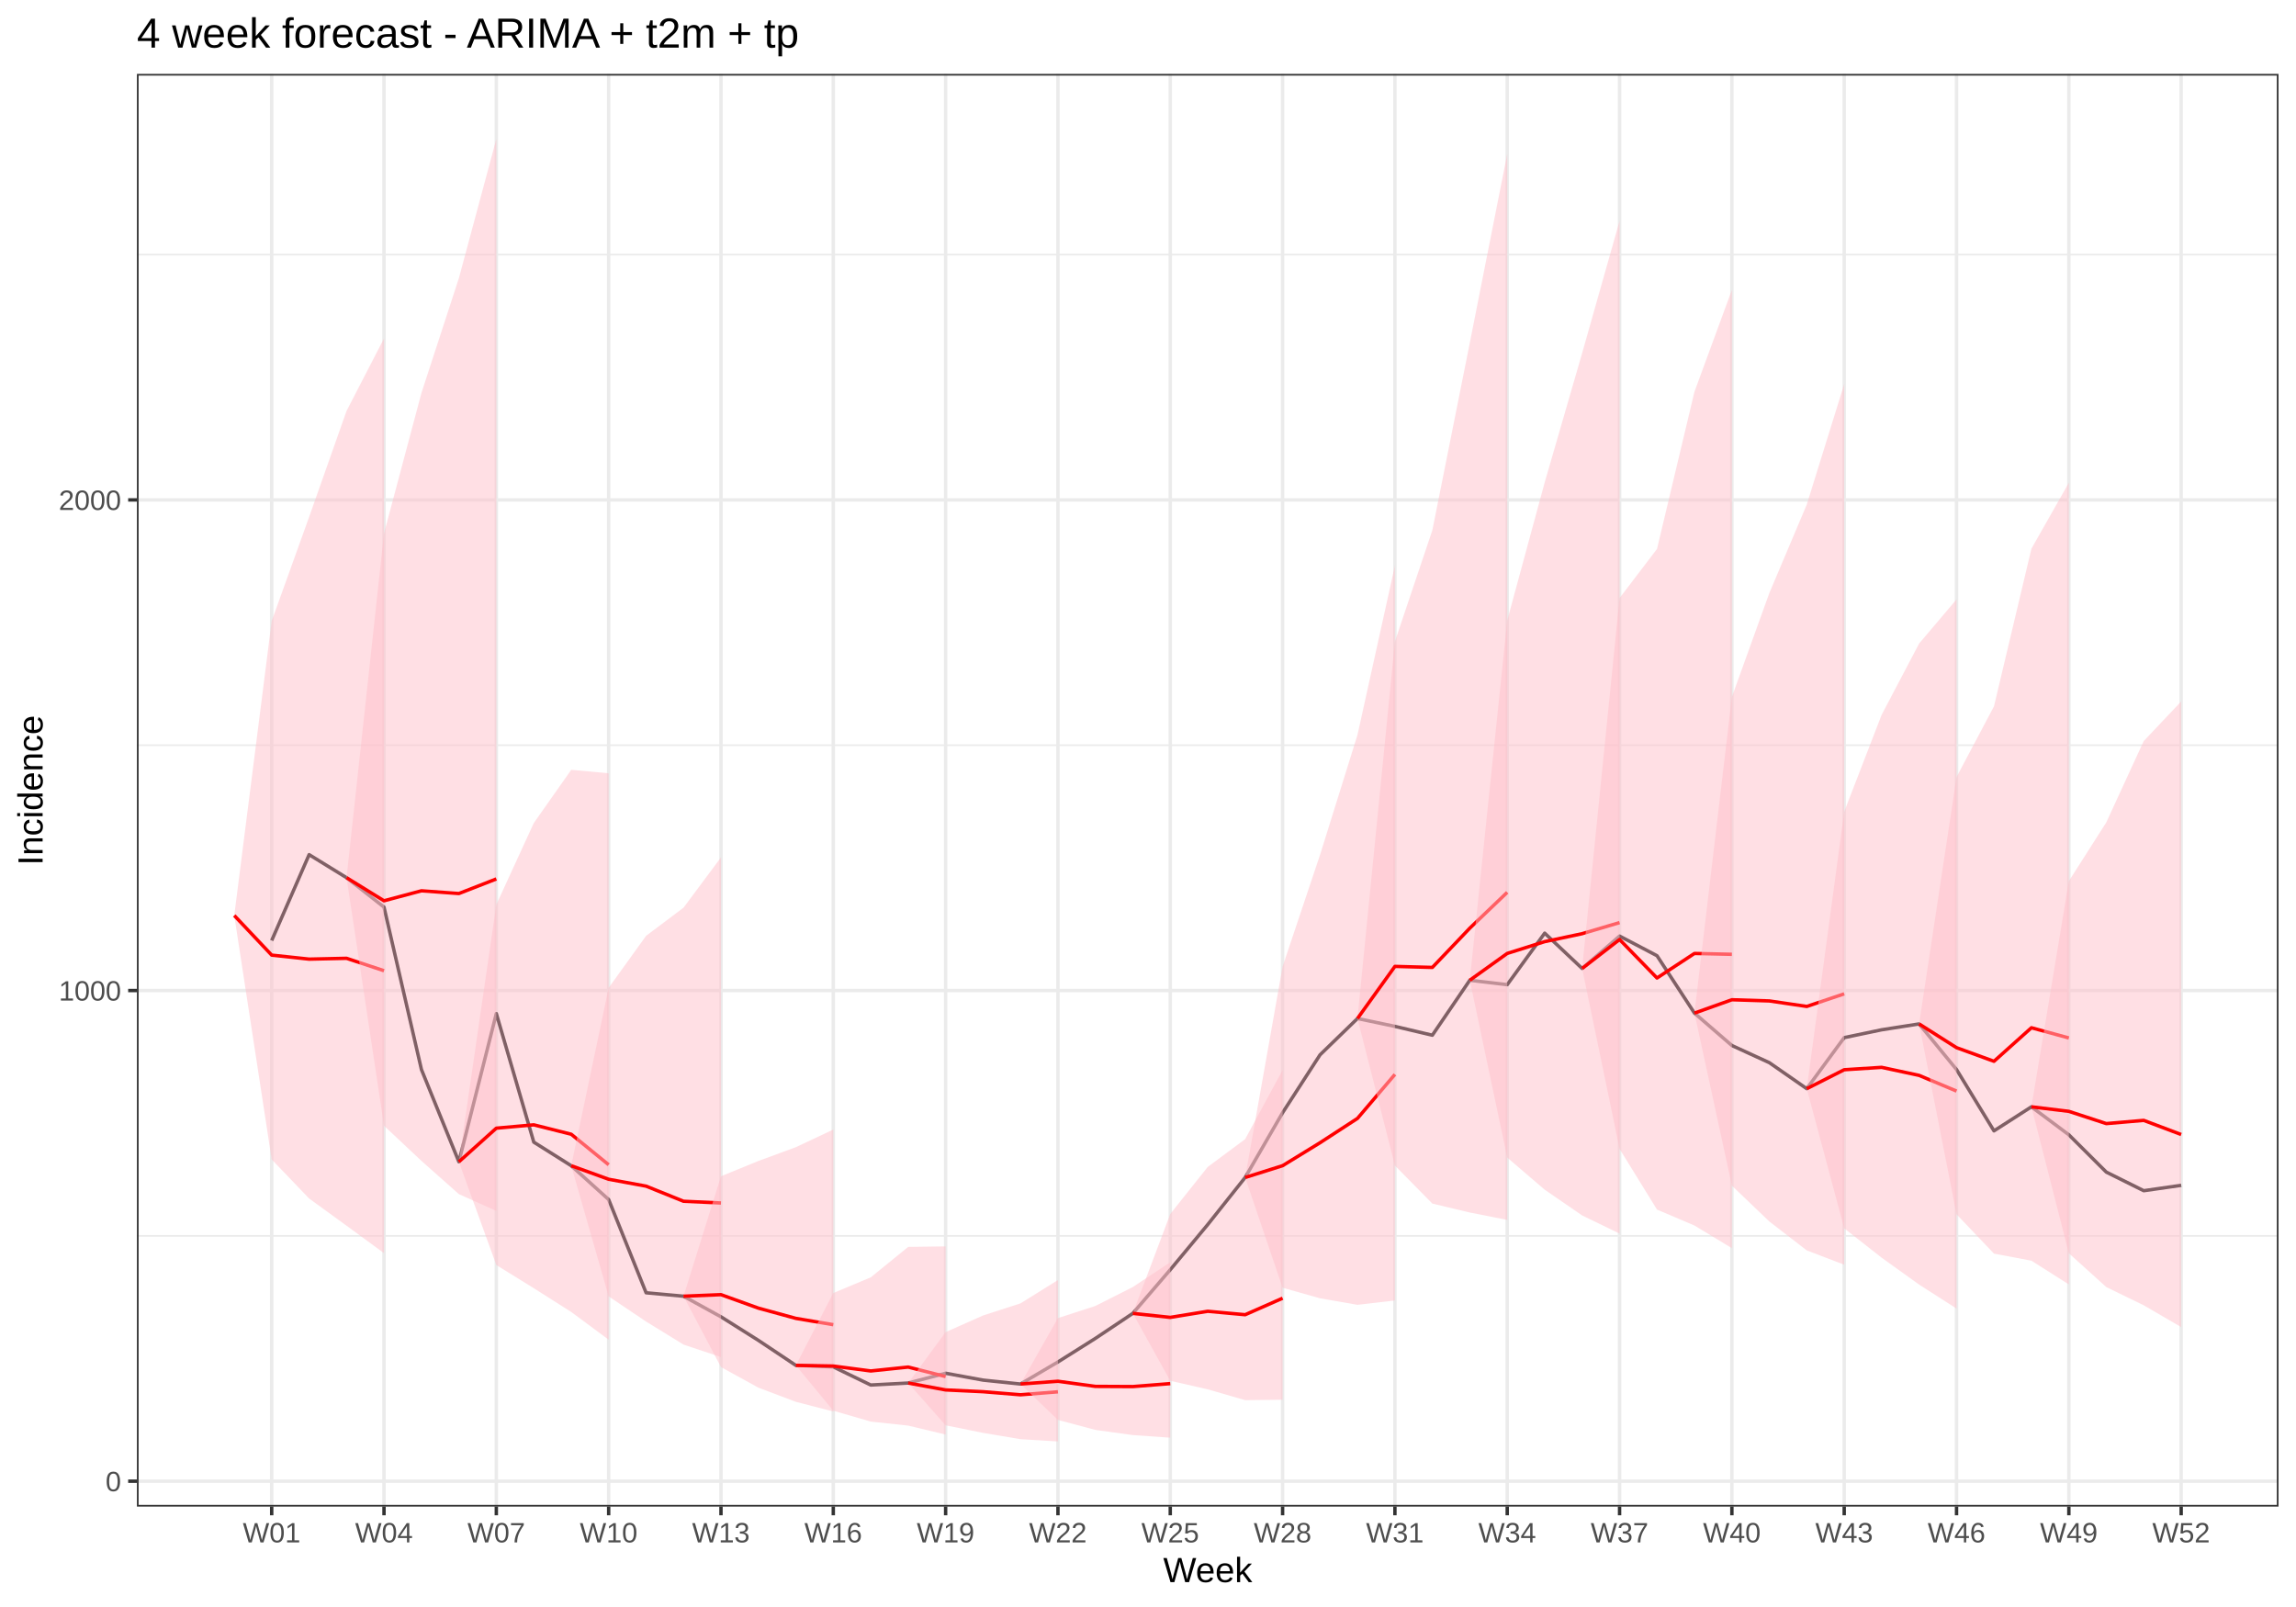
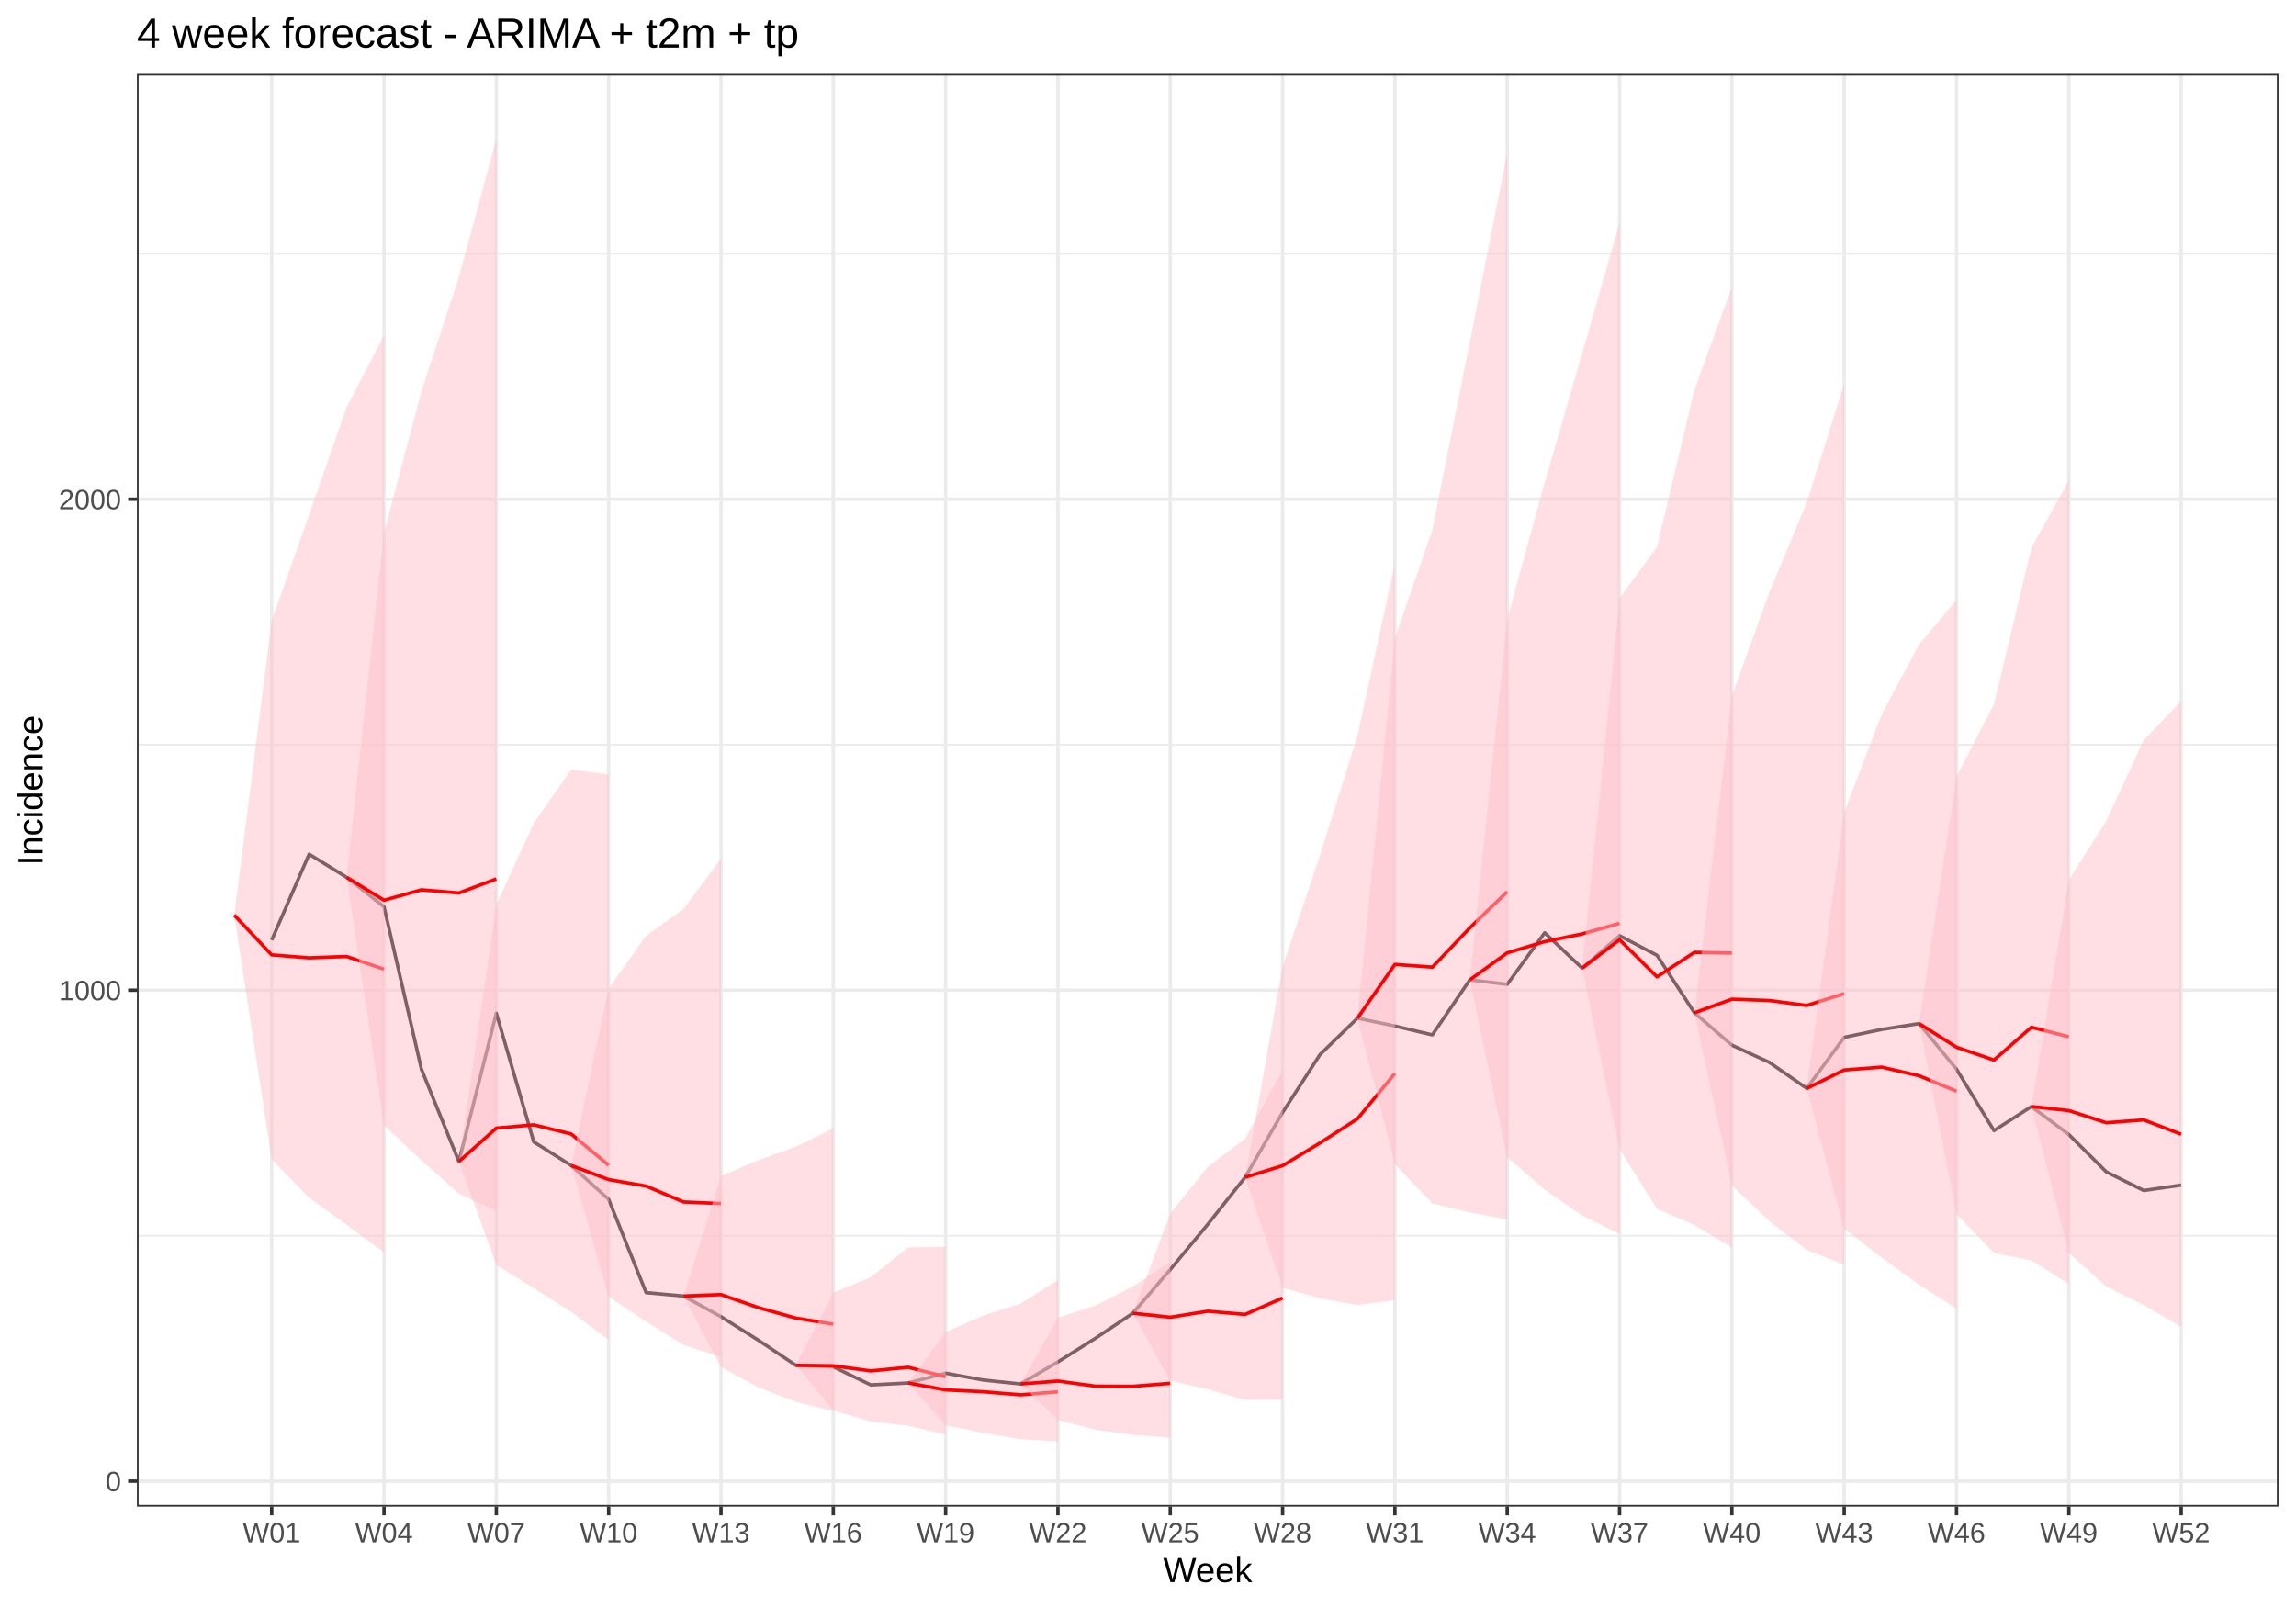
<svg xmlns="http://www.w3.org/2000/svg" class="svglite" width="720.00pt" height="504.00pt" viewBox="0 0 720.00 504.00">
  <defs>
    <style type="text/css">
    .svglite line, .svglite polyline, .svglite polygon, .svglite path, .svglite rect, .svglite circle {
      fill: none;
      stroke: #000000;
      stroke-linecap: round;
      stroke-linejoin: round;
      stroke-miterlimit: 10.00;
    }
    .svglite text {
      white-space: pre;
    }
  </style>
  </defs>
  <rect width="100%" height="100%" style="stroke: none; fill: #FFFFFF;" />
  <defs>
    <clipPath id="cpMC4wMHw3MjAuMDB8MC4wMHw1MDQuMDA=">
      <rect x="0.00" y="0.00" width="720.00" height="504.00" />
    </clipPath>
  </defs>
  <g clip-path="url(#cpMC4wMHw3MjAuMDB8MC4wMHw1MDQuMDA=)">
    <rect x="0.00" y="-0" width="720.00" height="504.00" style="stroke-width: 1.07; stroke: #FFFFFF; fill: #FFFFFF;" />
  </g>
  <defs>
    <clipPath id="cpNDIuOTN8NzE0LjUyfDIzLjE4fDQ3Mi41MA==">
      <rect x="42.93" y="23.18" width="671.59" height="449.33" />
    </clipPath>
  </defs>
  <g clip-path="url(#cpNDIuOTN8NzE0LjUyfDIzLjE4fDQ3Mi41MA==)">
    <rect x="42.93" y="23.18" width="671.59" height="449.33" style="stroke-width: 1.07; stroke: none; fill: #FFFFFF;" />
-     <polyline points="42.93,387.60 714.52,387.60 " style="stroke-width: 0.53; stroke: #EBEBEB; stroke-linecap: butt;" />
-     <polyline points="42.93,233.72 714.52,233.72 " style="stroke-width: 0.53; stroke: #EBEBEB; stroke-linecap: butt;" />
-     <polyline points="42.93,79.85 714.52,79.85 " style="stroke-width: 0.53; stroke: #EBEBEB; stroke-linecap: butt;" />
-     <polyline points="42.93,464.54 714.52,464.54 " style="stroke-width: 1.07; stroke: #EBEBEB; stroke-linecap: butt;" />
-     <polyline points="42.93,310.66 714.52,310.66 " style="stroke-width: 1.07; stroke: #EBEBEB; stroke-linecap: butt;" />
-     <polyline points="42.93,156.79 714.52,156.79 " style="stroke-width: 1.07; stroke: #EBEBEB; stroke-linecap: butt;" />
+     <polyline points="42.93,387.55 714.52,387.55 " style="stroke-width: 0.53; stroke: #EBEBEB; stroke-linecap: butt;" />
+     <polyline points="42.93,233.57 714.52,233.57 " style="stroke-width: 0.53; stroke: #EBEBEB; stroke-linecap: butt;" />
+     <polyline points="42.93,79.59 714.52,79.59 " style="stroke-width: 0.53; stroke: #EBEBEB; stroke-linecap: butt;" />
+     <polyline points="42.93,464.53 714.52,464.53 " style="stroke-width: 1.07; stroke: #EBEBEB; stroke-linecap: butt;" />
+     <polyline points="42.93,310.56 714.52,310.56 " style="stroke-width: 1.07; stroke: #EBEBEB; stroke-linecap: butt;" />
+     <polyline points="42.93,156.58 714.52,156.58 " style="stroke-width: 1.07; stroke: #EBEBEB; stroke-linecap: butt;" />
    <polyline points="85.20,472.50 85.20,23.18 " style="stroke-width: 1.07; stroke: #EBEBEB; stroke-linecap: butt;" />
    <polyline points="120.42,472.50 120.42,23.18 " style="stroke-width: 1.07; stroke: #EBEBEB; stroke-linecap: butt;" />
    <polyline points="155.64,472.50 155.64,23.18 " style="stroke-width: 1.07; stroke: #EBEBEB; stroke-linecap: butt;" />
    <polyline points="190.87,472.50 190.87,23.18 " style="stroke-width: 1.07; stroke: #EBEBEB; stroke-linecap: butt;" />
    <polyline points="226.09,472.50 226.09,23.18 " style="stroke-width: 1.07; stroke: #EBEBEB; stroke-linecap: butt;" />
    <polyline points="261.31,472.50 261.31,23.18 " style="stroke-width: 1.07; stroke: #EBEBEB; stroke-linecap: butt;" />
    <polyline points="296.54,472.50 296.54,23.18 " style="stroke-width: 1.07; stroke: #EBEBEB; stroke-linecap: butt;" />
    <polyline points="331.76,472.50 331.76,23.18 " style="stroke-width: 1.07; stroke: #EBEBEB; stroke-linecap: butt;" />
    <polyline points="366.98,472.50 366.98,23.18 " style="stroke-width: 1.07; stroke: #EBEBEB; stroke-linecap: butt;" />
    <polyline points="402.21,472.50 402.21,23.18 " style="stroke-width: 1.07; stroke: #EBEBEB; stroke-linecap: butt;" />
    <polyline points="437.43,472.50 437.43,23.18 " style="stroke-width: 1.07; stroke: #EBEBEB; stroke-linecap: butt;" />
    <polyline points="472.65,472.50 472.65,23.18 " style="stroke-width: 1.07; stroke: #EBEBEB; stroke-linecap: butt;" />
    <polyline points="507.88,472.50 507.88,23.18 " style="stroke-width: 1.07; stroke: #EBEBEB; stroke-linecap: butt;" />
    <polyline points="543.10,472.50 543.10,23.18 " style="stroke-width: 1.07; stroke: #EBEBEB; stroke-linecap: butt;" />
    <polyline points="578.32,472.50 578.32,23.18 " style="stroke-width: 1.07; stroke: #EBEBEB; stroke-linecap: butt;" />
    <polyline points="613.55,472.50 613.55,23.18 " style="stroke-width: 1.07; stroke: #EBEBEB; stroke-linecap: butt;" />
    <polyline points="648.77,472.50 648.77,23.18 " style="stroke-width: 1.07; stroke: #EBEBEB; stroke-linecap: butt;" />
    <polyline points="683.99,472.50 683.99,23.18 " style="stroke-width: 1.07; stroke: #EBEBEB; stroke-linecap: butt;" />
-     <polyline points="85.20,294.97 96.94,268.04 108.68,275.27 120.42,284.50 132.16,335.44 143.90,364.37 155.64,317.89 167.39,358.21 179.13,365.60 190.87,376.21 202.61,405.45 214.35,406.53 226.09,412.99 237.83,420.38 249.57,428.22 261.31,428.69 273.06,434.38 284.80,433.76 296.54,430.69 308.28,432.84 320.02,434.07 331.76,427.15 343.50,419.76 355.24,411.91 366.98,398.22 378.73,384.06 390.47,369.29 402.21,348.98 413.95,330.82 425.69,319.43 437.43,321.90 449.17,324.67 460.91,307.43 472.65,308.82 484.40,292.66 496.14,303.74 507.88,293.58 519.62,299.74 531.36,317.74 543.10,327.90 554.84,333.28 566.58,341.44 578.32,325.43 590.06,322.97 601.81,321.13 613.55,335.44 625.29,354.67 637.03,347.13 648.77,355.90 660.51,367.60 672.25,373.44 683.99,371.75 " style="stroke-width: 1.07; stroke-linecap: butt;" />
-     <polygon points="73.46,287.12 85.20,194.78 96.94,162.13 108.68,128.87 120.42,106.13 120.42,393.03 108.68,384.42 96.94,375.89 85.20,363.63 73.46,287.12 " style="stroke-width: 0.00; stroke: none; stroke-linecap: butt; fill: #FFC0CB; fill-opacity: 0.50;" />
-     <polyline points="73.46,287.12 85.20,194.78 96.94,162.13 108.68,128.87 120.42,106.13 " style="stroke-width: 1.07; stroke: none; stroke-linecap: butt;" />
-     <polyline points="120.42,393.03 108.68,384.42 96.94,375.89 85.20,363.63 73.46,287.12 " style="stroke-width: 1.07; stroke: none; stroke-linecap: butt;" />
-     <polyline points="73.46,287.12 85.20,299.55 96.94,300.81 108.68,300.55 120.42,304.45 " style="stroke-width: 1.07; stroke: #FF0000; stroke-linecap: butt;" />
-     <polygon points="108.68,275.27 120.42,167.29 132.16,123.24 143.90,87.24 155.64,43.60 155.64,379.79 143.90,374.51 132.16,364.09 120.42,353.06 108.68,275.27 " style="stroke-width: 0.00; stroke: none; stroke-linecap: butt; fill: #FFC0CB; fill-opacity: 0.50;" />
-     <polyline points="108.68,275.27 120.42,167.29 132.16,123.24 143.90,87.24 155.64,43.60 " style="stroke-width: 1.07; stroke: none; stroke-linecap: butt;" />
-     <polyline points="155.64,379.79 143.90,374.51 132.16,364.09 120.42,353.06 108.68,275.27 " style="stroke-width: 1.07; stroke: none; stroke-linecap: butt;" />
-     <polyline points="108.68,275.27 120.42,282.51 132.16,279.38 143.90,280.24 155.64,275.66 " style="stroke-width: 1.07; stroke: #FF0000; stroke-linecap: butt;" />
-     <polygon points="143.90,364.37 155.64,283.72 167.39,258.13 179.13,241.44 190.87,242.52 190.87,420.18 179.13,411.47 167.39,404.02 155.64,396.75 143.90,364.37 " style="stroke-width: 0.00; stroke: none; stroke-linecap: butt; fill: #FFC0CB; fill-opacity: 0.50;" />
-     <polyline points="143.90,364.37 155.64,283.72 167.39,258.13 179.13,241.44 190.87,242.52 " style="stroke-width: 1.07; stroke: none; stroke-linecap: butt;" />
-     <polyline points="190.87,420.18 179.13,411.47 167.39,404.02 155.64,396.75 143.90,364.37 " style="stroke-width: 1.07; stroke: none; stroke-linecap: butt;" />
-     <polyline points="143.90,364.37 155.64,353.83 167.39,352.78 179.13,355.73 190.87,365.30 " style="stroke-width: 1.07; stroke: #FF0000; stroke-linecap: butt;" />
-     <polygon points="179.13,365.60 190.87,309.80 202.61,293.50 214.35,284.67 226.09,268.90 226.09,425.63 214.35,421.70 202.61,414.48 190.87,406.59 179.13,365.60 " style="stroke-width: 0.00; stroke: none; stroke-linecap: butt; fill: #FFC0CB; fill-opacity: 0.50;" />
-     <polyline points="179.13,365.60 190.87,309.80 202.61,293.50 214.35,284.67 226.09,268.90 " style="stroke-width: 1.07; stroke: none; stroke-linecap: butt;" />
-     <polyline points="226.09,425.63 214.35,421.70 202.61,414.48 190.87,406.59 179.13,365.60 " style="stroke-width: 1.07; stroke: none; stroke-linecap: butt;" />
-     <polyline points="179.13,365.60 190.87,369.85 202.61,372.01 214.35,376.75 226.09,377.29 " style="stroke-width: 1.07; stroke: #FF0000; stroke-linecap: butt;" />
-     <polygon points="214.35,406.53 226.09,368.91 237.83,364.11 249.57,359.79 261.31,354.26 261.31,442.69 249.57,439.65 237.83,435.21 226.09,428.76 214.35,406.53 " style="stroke-width: 0.00; stroke: none; stroke-linecap: butt; fill: #FFC0CB; fill-opacity: 0.50;" />
-     <polyline points="214.35,406.53 226.09,368.91 237.83,364.11 249.57,359.79 261.31,354.26 " style="stroke-width: 1.07; stroke: none; stroke-linecap: butt;" />
-     <polyline points="261.31,442.69 249.57,439.65 237.83,435.21 226.09,428.76 214.35,406.53 " style="stroke-width: 1.07; stroke: none; stroke-linecap: butt;" />
-     <polyline points="214.35,406.53 226.09,406.04 237.83,410.27 249.57,413.48 261.31,415.46 " style="stroke-width: 1.07; stroke: #FF0000; stroke-linecap: butt;" />
-     <polygon points="249.57,428.22 261.31,405.53 273.06,400.61 284.80,391.06 296.54,390.90 296.54,449.92 284.80,447.11 273.06,445.85 261.31,442.44 249.57,428.22 " style="stroke-width: 0.00; stroke: none; stroke-linecap: butt; fill: #FFC0CB; fill-opacity: 0.50;" />
-     <polyline points="249.57,428.22 261.31,405.53 273.06,400.61 284.80,391.06 296.54,390.90 " style="stroke-width: 1.07; stroke: none; stroke-linecap: butt;" />
-     <polyline points="296.54,449.92 284.80,447.11 273.06,445.85 261.31,442.44 249.57,428.22 " style="stroke-width: 1.07; stroke: none; stroke-linecap: butt;" />
-     <polyline points="249.57,428.22 261.31,428.43 273.06,429.97 284.80,428.75 296.54,431.73 " style="stroke-width: 1.07; stroke: #FF0000; stroke-linecap: butt;" />
-     <polygon points="284.80,433.76 296.54,417.79 308.28,412.57 320.02,408.77 331.76,401.46 331.76,452.08 320.02,451.37 308.28,449.39 296.54,447.02 284.80,433.76 " style="stroke-width: 0.00; stroke: none; stroke-linecap: butt; fill: #FFC0CB; fill-opacity: 0.50;" />
-     <polyline points="284.80,433.76 296.54,417.79 308.28,412.57 320.02,408.77 331.76,401.46 " style="stroke-width: 1.07; stroke: none; stroke-linecap: butt;" />
-     <polyline points="331.76,452.08 320.02,451.37 308.28,449.39 296.54,447.02 284.80,433.76 " style="stroke-width: 1.07; stroke: none; stroke-linecap: butt;" />
-     <polyline points="284.80,433.76 296.54,435.92 308.28,436.48 320.02,437.44 331.76,436.51 " style="stroke-width: 1.07; stroke: #FF0000; stroke-linecap: butt;" />
-     <polygon points="320.02,434.07 331.76,413.39 343.50,409.58 355.24,403.65 366.98,395.88 366.98,450.90 355.24,450.08 343.50,448.46 331.76,445.33 320.02,434.07 " style="stroke-width: 0.00; stroke: none; stroke-linecap: butt; fill: #FFC0CB; fill-opacity: 0.50;" />
-     <polyline points="320.02,434.07 331.76,413.39 343.50,409.58 355.24,403.65 366.98,395.88 " style="stroke-width: 1.07; stroke: none; stroke-linecap: butt;" />
-     <polyline points="366.98,450.90 355.24,450.08 343.50,448.46 331.76,445.33 320.02,434.07 " style="stroke-width: 1.07; stroke: none; stroke-linecap: butt;" />
-     <polyline points="320.02,434.07 331.76,433.20 343.50,434.81 355.24,434.87 366.98,433.94 " style="stroke-width: 1.07; stroke: #FF0000; stroke-linecap: butt;" />
-     <polygon points="355.24,411.91 366.98,380.74 378.73,365.98 390.47,357.26 402.21,335.60 402.21,438.99 390.47,439.13 378.73,435.73 366.98,433.06 355.24,411.91 " style="stroke-width: 0.00; stroke: none; stroke-linecap: butt; fill: #FFC0CB; fill-opacity: 0.50;" />
-     <polyline points="355.24,411.91 366.98,380.74 378.73,365.98 390.47,357.26 402.21,335.60 " style="stroke-width: 1.07; stroke: none; stroke-linecap: butt;" />
-     <polyline points="402.21,438.99 390.47,439.13 378.73,435.73 366.98,433.06 355.24,411.91 " style="stroke-width: 1.07; stroke: none; stroke-linecap: butt;" />
-     <polyline points="355.24,411.91 366.98,413.17 378.73,411.25 390.47,412.33 402.21,407.15 " style="stroke-width: 1.07; stroke: #FF0000; stroke-linecap: butt;" />
-     <polygon points="390.47,369.29 402.21,303.13 413.95,268.11 425.69,230.49 437.43,177.37 437.43,407.86 425.69,409.23 413.95,407.18 402.21,403.88 390.47,369.29 " style="stroke-width: 0.00; stroke: none; stroke-linecap: butt; fill: #FFC0CB; fill-opacity: 0.50;" />
-     <polyline points="390.47,369.29 402.21,303.13 413.95,268.11 425.69,230.49 437.43,177.37 " style="stroke-width: 1.07; stroke: none; stroke-linecap: butt;" />
-     <polyline points="437.43,407.86 425.69,409.23 413.95,407.18 402.21,403.88 390.47,369.29 " style="stroke-width: 1.07; stroke: none; stroke-linecap: butt;" />
-     <polyline points="390.47,369.29 402.21,365.59 413.95,358.39 425.69,350.76 437.43,336.96 " style="stroke-width: 1.07; stroke: #FF0000; stroke-linecap: butt;" />
-     <polygon points="425.69,319.43 437.43,201.19 449.17,166.30 460.91,107.54 472.65,48.27 472.65,382.60 460.91,380.28 449.17,377.48 437.43,365.56 425.69,319.43 " style="stroke-width: 0.00; stroke: none; stroke-linecap: butt; fill: #FFC0CB; fill-opacity: 0.50;" />
-     <polyline points="425.69,319.43 437.43,201.19 449.17,166.30 460.91,107.54 472.65,48.27 " style="stroke-width: 1.07; stroke: none; stroke-linecap: butt;" />
-     <polyline points="472.65,382.60 460.91,380.28 449.17,377.48 437.43,365.56 425.69,319.43 " style="stroke-width: 1.07; stroke: none; stroke-linecap: butt;" />
-     <polyline points="425.69,319.43 437.43,303.09 449.17,303.41 460.91,291.10 472.65,279.86 " style="stroke-width: 1.07; stroke: #FF0000; stroke-linecap: butt;" />
-     <polygon points="460.91,307.43 472.65,194.59 484.40,151.30 496.14,110.76 507.88,69.27 507.88,386.89 496.14,381.20 484.40,373.12 472.65,363.05 460.91,307.43 " style="stroke-width: 0.00; stroke: none; stroke-linecap: butt; fill: #FFC0CB; fill-opacity: 0.50;" />
-     <polyline points="460.91,307.43 472.65,194.59 484.40,151.30 496.14,110.76 507.88,69.27 " style="stroke-width: 1.07; stroke: none; stroke-linecap: butt;" />
-     <polyline points="507.88,386.89 496.14,381.20 484.40,373.12 472.65,363.05 460.91,307.43 " style="stroke-width: 1.07; stroke: none; stroke-linecap: butt;" />
-     <polyline points="460.91,307.43 472.65,299.02 484.40,295.32 496.14,292.83 507.88,289.35 " style="stroke-width: 1.07; stroke: #FF0000; stroke-linecap: butt;" />
-     <polygon points="496.14,303.74 507.88,187.57 519.62,172.16 531.36,122.87 543.10,90.92 543.10,391.46 531.36,384.36 519.62,379.36 507.88,360.34 496.14,303.74 " style="stroke-width: 0.00; stroke: none; stroke-linecap: butt; fill: #FFC0CB; fill-opacity: 0.50;" />
-     <polyline points="496.14,303.74 507.88,187.57 519.62,172.16 531.36,122.87 543.10,90.92 " style="stroke-width: 1.07; stroke: none; stroke-linecap: butt;" />
-     <polyline points="543.10,391.46 531.36,384.36 519.62,379.36 507.88,360.34 496.14,303.74 " style="stroke-width: 1.07; stroke: none; stroke-linecap: butt;" />
-     <polyline points="496.14,303.74 507.88,294.66 519.62,306.73 531.36,299.03 543.10,299.30 " style="stroke-width: 1.07; stroke: #FF0000; stroke-linecap: butt;" />
-     <polygon points="531.36,317.74 543.10,218.58 554.84,186.01 566.58,158.26 578.32,120.46 578.32,396.65 566.58,392.16 554.84,383.09 543.10,371.85 531.36,317.74 " style="stroke-width: 0.00; stroke: none; stroke-linecap: butt; fill: #FFC0CB; fill-opacity: 0.50;" />
-     <polyline points="531.36,317.74 543.10,218.58 554.84,186.01 566.58,158.26 578.32,120.46 " style="stroke-width: 1.07; stroke: none; stroke-linecap: butt;" />
-     <polyline points="578.32,396.65 566.58,392.16 554.84,383.09 543.10,371.85 531.36,317.74 " style="stroke-width: 1.07; stroke: none; stroke-linecap: butt;" />
-     <polyline points="531.36,317.74 543.10,313.55 554.84,313.92 566.58,315.65 578.32,311.70 " style="stroke-width: 1.07; stroke: #FF0000; stroke-linecap: butt;" />
-     <polygon points="566.58,341.44 578.32,254.58 590.06,224.19 601.81,201.84 613.55,187.97 613.55,410.41 601.81,402.88 590.06,394.45 578.32,385.23 566.58,341.44 " style="stroke-width: 0.00; stroke: none; stroke-linecap: butt; fill: #FFC0CB; fill-opacity: 0.50;" />
-     <polyline points="566.58,341.44 578.32,254.58 590.06,224.19 601.81,201.84 613.55,187.97 " style="stroke-width: 1.07; stroke: none; stroke-linecap: butt;" />
-     <polyline points="613.55,410.41 601.81,402.88 590.06,394.45 578.32,385.23 566.58,341.44 " style="stroke-width: 1.07; stroke: none; stroke-linecap: butt;" />
-     <polyline points="566.58,341.44 578.32,335.50 590.06,334.75 601.81,337.27 613.55,342.19 " style="stroke-width: 1.07; stroke: #FF0000; stroke-linecap: butt;" />
-     <polygon points="601.81,321.13 613.55,243.70 625.29,221.53 637.03,172.09 648.77,151.40 648.77,402.84 637.03,395.39 625.29,393.17 613.55,380.84 601.81,321.13 " style="stroke-width: 0.00; stroke: none; stroke-linecap: butt; fill: #FFC0CB; fill-opacity: 0.50;" />
-     <polyline points="601.81,321.13 613.55,243.70 625.29,221.53 637.03,172.09 648.77,151.40 " style="stroke-width: 1.07; stroke: none; stroke-linecap: butt;" />
-     <polyline points="648.77,402.84 637.03,395.39 625.29,393.17 613.55,380.84 601.81,321.13 " style="stroke-width: 1.07; stroke: none; stroke-linecap: butt;" />
-     <polyline points="601.81,321.13 613.55,328.58 625.29,332.85 637.03,322.33 648.77,325.54 " style="stroke-width: 1.07; stroke: #FF0000; stroke-linecap: butt;" />
-     <polygon points="637.03,347.13 648.77,276.34 660.51,257.92 672.25,232.41 683.99,220.00 683.99,416.21 672.25,409.38 660.51,403.66 648.77,393.06 637.03,347.13 " style="stroke-width: 0.00; stroke: none; stroke-linecap: butt; fill: #FFC0CB; fill-opacity: 0.50;" />
-     <polyline points="637.03,347.13 648.77,276.34 660.51,257.92 672.25,232.41 683.99,220.00 " style="stroke-width: 1.07; stroke: none; stroke-linecap: butt;" />
-     <polyline points="683.99,416.21 672.25,409.38 660.51,403.66 648.77,393.06 637.03,347.13 " style="stroke-width: 1.07; stroke: none; stroke-linecap: butt;" />
-     <polyline points="637.03,347.13 648.77,348.55 660.51,352.39 672.25,351.38 683.99,355.82 " style="stroke-width: 1.07; stroke: #FF0000; stroke-linecap: butt;" />
+     <polyline points="85.20,294.85 96.94,267.90 108.68,275.14 120.42,284.38 132.16,335.35 143.90,364.29 155.64,317.79 167.39,358.14 179.13,365.53 190.87,376.15 202.61,405.41 214.35,406.48 226.09,412.95 237.83,420.34 249.57,428.20 261.31,428.66 273.06,434.35 284.80,433.74 296.54,430.66 308.28,432.81 320.02,434.05 331.76,427.12 343.50,419.73 355.24,411.87 366.98,398.17 378.73,384.00 390.47,369.22 402.21,348.90 413.95,330.73 425.69,319.33 437.43,321.80 449.17,324.57 460.91,307.32 472.65,308.71 484.40,292.54 496.14,303.63 507.88,293.46 519.62,299.62 531.36,317.64 543.10,327.80 554.84,333.19 566.58,341.35 578.32,325.34 590.06,322.87 601.81,321.03 613.55,335.35 625.29,354.59 637.03,347.05 648.77,355.83 660.51,367.53 672.25,373.38 683.99,371.69 " style="stroke-width: 1.07; stroke-linecap: butt;" />
+     <polygon points="73.46,287.00 85.20,194.67 96.94,161.42 108.68,127.75 120.42,105.20 120.42,392.80 108.68,384.13 96.94,375.66 85.20,363.59 73.46,287.00 " style="stroke-width: 0.00; stroke: none; stroke-linecap: butt; fill: #FFC0CB; fill-opacity: 0.50;" />
+     <polyline points="73.46,287.00 85.20,194.67 96.94,161.42 108.68,127.75 120.42,105.20 " style="stroke-width: 1.07; stroke: none; stroke-linecap: butt;" />
+     <polyline points="120.42,392.80 108.68,384.13 96.94,375.66 85.20,363.59 73.46,287.00 " style="stroke-width: 1.07; stroke: none; stroke-linecap: butt;" />
+     <polyline points="73.46,287.00 85.20,299.48 96.94,300.41 108.68,299.97 120.42,303.98 " style="stroke-width: 1.07; stroke: #FF0000; stroke-linecap: butt;" />
+     <polygon points="108.68,275.14 120.42,167.01 132.16,122.67 143.90,86.90 155.64,43.60 155.64,379.77 143.90,374.43 132.16,363.92 120.42,352.96 108.68,275.14 " style="stroke-width: 0.00; stroke: none; stroke-linecap: butt; fill: #FFC0CB; fill-opacity: 0.50;" />
+     <polyline points="108.68,275.14 120.42,167.01 132.16,122.67 143.90,86.90 155.64,43.60 " style="stroke-width: 1.07; stroke: none; stroke-linecap: butt;" />
+     <polyline points="155.64,379.77 143.90,374.43 132.16,363.92 120.42,352.96 108.68,275.14 " style="stroke-width: 1.07; stroke: none; stroke-linecap: butt;" />
+     <polyline points="108.68,275.14 120.42,282.34 132.16,279.07 143.90,280.07 155.64,275.65 " style="stroke-width: 1.07; stroke: #FF0000; stroke-linecap: butt;" />
+     <polygon points="143.90,364.29 155.64,283.71 167.39,258.16 179.13,241.34 190.87,242.93 190.87,420.23 179.13,411.43 167.39,404.02 155.64,396.74 143.90,364.29 " style="stroke-width: 0.00; stroke: none; stroke-linecap: butt; fill: #FFC0CB; fill-opacity: 0.50;" />
+     <polyline points="143.90,364.29 155.64,283.71 167.39,258.16 179.13,241.34 190.87,242.93 " style="stroke-width: 1.07; stroke: none; stroke-linecap: butt;" />
+     <polyline points="190.87,420.23 179.13,411.43 167.39,404.02 155.64,396.74 143.90,364.29 " style="stroke-width: 1.07; stroke: none; stroke-linecap: butt;" />
+     <polyline points="143.90,364.29 155.64,353.82 167.39,352.78 179.13,355.66 190.87,365.45 " style="stroke-width: 1.07; stroke: #FF0000; stroke-linecap: butt;" />
+     <polygon points="179.13,365.53 190.87,309.98 202.61,293.48 214.35,285.12 226.09,269.32 226.09,425.70 214.35,421.80 202.61,414.47 190.87,406.66 179.13,365.53 " style="stroke-width: 0.00; stroke: none; stroke-linecap: butt; fill: #FFC0CB; fill-opacity: 0.50;" />
+     <polyline points="179.13,365.53 190.87,309.98 202.61,293.48 214.35,285.12 226.09,269.32 " style="stroke-width: 1.07; stroke: none; stroke-linecap: butt;" />
+     <polyline points="226.09,425.70 214.35,421.80 202.61,414.47 190.87,406.66 179.13,365.53 " style="stroke-width: 1.07; stroke: none; stroke-linecap: butt;" />
+     <polyline points="179.13,365.53 190.87,369.96 202.61,371.99 214.35,376.97 226.09,377.47 " style="stroke-width: 1.07; stroke: #FF0000; stroke-linecap: butt;" />
+     <polygon points="214.35,406.48 226.09,368.87 237.83,363.83 249.57,359.63 261.31,353.91 261.31,442.62 249.57,439.61 237.83,435.13 226.09,428.74 214.35,406.48 " style="stroke-width: 0.00; stroke: none; stroke-linecap: butt; fill: #FFC0CB; fill-opacity: 0.50;" />
+     <polyline points="214.35,406.48 226.09,368.87 237.83,363.83 249.57,359.63 261.31,353.91 " style="stroke-width: 1.07; stroke: none; stroke-linecap: butt;" />
+     <polyline points="261.31,442.62 249.57,439.61 237.83,435.13 226.09,428.74 214.35,406.48 " style="stroke-width: 1.07; stroke: none; stroke-linecap: butt;" />
+     <polyline points="214.35,406.48 226.09,406.02 237.83,410.12 249.57,413.40 261.31,415.30 " style="stroke-width: 1.07; stroke: #FF0000; stroke-linecap: butt;" />
+     <polygon points="249.57,428.20 261.31,405.40 273.06,400.57 284.80,391.21 296.54,391.05 296.54,449.94 284.80,447.14 273.06,445.84 261.31,442.39 249.57,428.20 " style="stroke-width: 0.00; stroke: none; stroke-linecap: butt; fill: #FFC0CB; fill-opacity: 0.50;" />
+     <polyline points="249.57,428.20 261.31,405.40 273.06,400.57 284.80,391.21 296.54,391.05 " style="stroke-width: 1.07; stroke: none; stroke-linecap: butt;" />
+     <polyline points="296.54,449.94 284.80,447.14 273.06,445.84 261.31,442.39 249.57,428.20 " style="stroke-width: 1.07; stroke: none; stroke-linecap: butt;" />
+     <polyline points="249.57,428.20 261.31,428.35 273.06,429.95 284.80,428.82 296.54,431.79 " style="stroke-width: 1.07; stroke: #FF0000; stroke-linecap: butt;" />
+     <polygon points="284.80,433.74 296.54,417.79 308.28,412.60 320.02,408.83 331.76,401.48 331.76,452.08 320.02,451.38 308.28,449.39 296.54,447.02 284.80,433.74 " style="stroke-width: 0.00; stroke: none; stroke-linecap: butt; fill: #FFC0CB; fill-opacity: 0.50;" />
+     <polyline points="284.80,433.74 296.54,417.79 308.28,412.60 320.02,408.83 331.76,401.48 " style="stroke-width: 1.07; stroke: none; stroke-linecap: butt;" />
+     <polyline points="331.76,452.08 320.02,451.38 308.28,449.39 296.54,447.02 284.80,433.74 " style="stroke-width: 1.07; stroke: none; stroke-linecap: butt;" />
+     <polyline points="284.80,433.74 296.54,435.92 308.28,436.49 320.02,437.46 331.76,436.51 " style="stroke-width: 1.07; stroke: #FF0000; stroke-linecap: butt;" />
+     <polygon points="320.02,434.05 331.76,413.30 343.50,409.45 355.24,403.50 366.98,395.71 366.98,450.86 355.24,450.04 343.50,448.42 331.76,445.30 320.02,434.05 " style="stroke-width: 0.00; stroke: none; stroke-linecap: butt; fill: #FFC0CB; fill-opacity: 0.50;" />
+     <polyline points="320.02,434.05 331.76,413.30 343.50,409.45 355.24,403.50 366.98,395.71 " style="stroke-width: 1.07; stroke: none; stroke-linecap: butt;" />
+     <polyline points="366.98,450.86 355.24,450.04 343.50,448.42 331.76,445.30 320.02,434.05 " style="stroke-width: 1.07; stroke: none; stroke-linecap: butt;" />
+     <polyline points="320.02,434.05 331.76,433.14 343.50,434.74 355.24,434.79 366.98,433.85 " style="stroke-width: 1.07; stroke: #FF0000; stroke-linecap: butt;" />
+     <polygon points="355.24,411.87 366.98,380.65 378.73,365.95 390.47,357.09 402.21,335.51 402.21,438.97 390.47,439.08 378.73,435.72 366.98,433.02 355.24,411.87 " style="stroke-width: 0.00; stroke: none; stroke-linecap: butt; fill: #FFC0CB; fill-opacity: 0.50;" />
+     <polyline points="355.24,411.87 366.98,380.65 378.73,365.95 390.47,357.09 402.21,335.51 " style="stroke-width: 1.07; stroke: none; stroke-linecap: butt;" />
+     <polyline points="402.21,438.97 390.47,439.08 378.73,435.72 366.98,433.02 355.24,411.87 " style="stroke-width: 1.07; stroke: none; stroke-linecap: butt;" />
+     <polyline points="355.24,411.87 366.98,413.12 378.73,411.24 390.47,412.24 402.21,407.10 " style="stroke-width: 1.07; stroke: #FF0000; stroke-linecap: butt;" />
+     <polygon points="390.47,369.22 402.21,303.13 413.95,268.22 425.69,230.76 437.43,176.72 437.43,407.72 425.69,409.28 413.95,407.21 402.21,403.87 390.47,369.22 " style="stroke-width: 0.00; stroke: none; stroke-linecap: butt; fill: #FFC0CB; fill-opacity: 0.50;" />
+     <polyline points="390.47,369.22 402.21,303.13 413.95,268.22 425.69,230.76 437.43,176.72 " style="stroke-width: 1.07; stroke: none; stroke-linecap: butt;" />
+     <polyline points="437.43,407.72 425.69,409.28 413.95,407.21 402.21,403.87 390.47,369.22 " style="stroke-width: 1.07; stroke: none; stroke-linecap: butt;" />
+     <polyline points="390.47,369.22 402.21,365.59 413.95,358.45 425.69,350.89 437.43,336.66 " style="stroke-width: 1.07; stroke: #FF0000; stroke-linecap: butt;" />
+     <polygon points="425.69,319.33 437.43,200.19 449.17,166.17 460.91,107.38 472.65,47.90 472.65,382.50 460.91,380.23 449.17,377.43 437.43,365.18 425.69,319.33 " style="stroke-width: 0.00; stroke: none; stroke-linecap: butt; fill: #FFC0CB; fill-opacity: 0.50;" />
+     <polyline points="425.69,319.33 437.43,200.19 449.17,166.17 460.91,107.38 472.65,47.90 " style="stroke-width: 1.07; stroke: none; stroke-linecap: butt;" />
+     <polyline points="472.65,382.50 460.91,380.23 449.17,377.43 437.43,365.18 425.69,319.33 " style="stroke-width: 1.07; stroke: none; stroke-linecap: butt;" />
+     <polyline points="425.69,319.33 437.43,302.47 449.17,303.32 460.91,291.02 472.65,279.66 " style="stroke-width: 1.07; stroke: #FF0000; stroke-linecap: butt;" />
+     <polygon points="460.91,307.32 472.65,194.28 484.40,151.28 496.14,110.92 507.88,69.82 507.88,386.98 496.14,381.23 484.40,373.12 472.65,362.94 460.91,307.32 " style="stroke-width: 0.00; stroke: none; stroke-linecap: butt; fill: #FFC0CB; fill-opacity: 0.50;" />
+     <polyline points="460.91,307.32 472.65,194.28 484.40,151.28 496.14,110.92 507.88,69.82 " style="stroke-width: 1.07; stroke: none; stroke-linecap: butt;" />
+     <polyline points="507.88,386.98 496.14,381.23 484.40,373.12 472.65,362.94 460.91,307.32 " style="stroke-width: 1.07; stroke: none; stroke-linecap: butt;" />
+     <polyline points="460.91,307.32 472.65,298.84 484.40,295.31 496.14,292.91 507.88,289.58 " style="stroke-width: 1.07; stroke: #FF0000; stroke-linecap: butt;" />
+     <polygon points="496.14,303.63 507.88,187.65 519.62,171.52 531.36,122.17 543.10,90.08 543.10,391.27 531.36,384.19 519.62,379.17 507.88,360.37 496.14,303.63 " style="stroke-width: 0.00; stroke: none; stroke-linecap: butt; fill: #FFC0CB; fill-opacity: 0.50;" />
+     <polyline points="496.14,303.63 507.88,187.65 519.62,171.52 531.36,122.17 543.10,90.08 " style="stroke-width: 1.07; stroke: none; stroke-linecap: butt;" />
+     <polyline points="543.10,391.27 531.36,384.19 519.62,379.17 507.88,360.37 496.14,303.63 " style="stroke-width: 1.07; stroke: none; stroke-linecap: butt;" />
+     <polyline points="496.14,303.63 507.88,294.71 519.62,306.37 531.36,298.68 543.10,298.90 " style="stroke-width: 1.07; stroke: #FF0000; stroke-linecap: butt;" />
+     <polygon points="531.36,317.64 543.10,218.30 554.84,185.77 566.58,157.63 578.32,120.33 578.32,396.61 566.58,392.01 554.84,383.01 543.10,371.74 531.36,317.64 " style="stroke-width: 0.00; stroke: none; stroke-linecap: butt; fill: #FFC0CB; fill-opacity: 0.50;" />
+     <polyline points="531.36,317.64 543.10,218.30 554.84,185.77 566.58,157.63 578.32,120.33 " style="stroke-width: 1.07; stroke: none; stroke-linecap: butt;" />
+     <polyline points="578.32,396.61 566.58,392.01 554.84,383.01 543.10,371.74 531.36,317.64 " style="stroke-width: 1.07; stroke: none; stroke-linecap: butt;" />
+     <polyline points="531.36,317.64 543.10,313.37 554.84,313.79 566.58,315.34 578.32,311.63 " style="stroke-width: 1.07; stroke: #FF0000; stroke-linecap: butt;" />
+     <polygon points="566.58,341.35 578.32,254.74 590.06,224.07 601.81,202.12 613.55,188.14 613.55,410.42 601.81,402.94 590.06,394.41 578.32,385.29 566.58,341.35 " style="stroke-width: 0.00; stroke: none; stroke-linecap: butt; fill: #FFC0CB; fill-opacity: 0.50;" />
+     <polyline points="566.58,341.35 578.32,254.74 590.06,224.07 601.81,202.12 613.55,188.14 " style="stroke-width: 1.07; stroke: none; stroke-linecap: butt;" />
+     <polyline points="613.55,410.42 601.81,402.94 590.06,394.41 578.32,385.29 566.58,341.35 " style="stroke-width: 1.07; stroke: none; stroke-linecap: butt;" />
+     <polyline points="566.58,341.35 578.32,335.59 590.06,334.68 601.81,337.39 613.55,342.24 " style="stroke-width: 1.07; stroke: #FF0000; stroke-linecap: butt;" />
+     <polygon points="601.81,321.03 613.55,243.48 625.29,220.86 637.03,171.80 648.77,150.66 648.77,402.66 637.03,395.30 625.29,392.96 613.55,380.75 601.81,321.03 " style="stroke-width: 0.00; stroke: none; stroke-linecap: butt; fill: #FFC0CB; fill-opacity: 0.50;" />
+     <polyline points="601.81,321.03 613.55,243.48 625.29,220.86 637.03,171.80 648.77,150.66 " style="stroke-width: 1.07; stroke: none; stroke-linecap: butt;" />
+     <polyline points="648.77,402.66 637.03,395.30 625.29,392.96 613.55,380.75 601.81,321.03 " style="stroke-width: 1.07; stroke: none; stroke-linecap: butt;" />
+     <polyline points="601.81,321.03 613.55,328.45 625.29,332.47 637.03,322.17 648.77,325.18 " style="stroke-width: 1.07; stroke: #FF0000; stroke-linecap: butt;" />
+     <polygon points="637.03,347.05 648.77,275.97 660.51,257.46 672.25,232.11 683.99,219.88 683.99,416.17 672.25,409.30 660.51,403.52 648.77,392.91 637.03,347.05 " style="stroke-width: 0.00; stroke: none; stroke-linecap: butt; fill: #FFC0CB; fill-opacity: 0.50;" />
+     <polyline points="637.03,347.05 648.77,275.97 660.51,257.46 672.25,232.11 683.99,219.88 " style="stroke-width: 1.07; stroke: none; stroke-linecap: butt;" />
+     <polyline points="683.99,416.17 672.25,409.30 660.51,403.52 648.77,392.91 637.03,347.05 " style="stroke-width: 1.07; stroke: none; stroke-linecap: butt;" />
+     <polyline points="637.03,347.05 648.77,348.32 660.51,352.13 672.25,351.23 683.99,355.75 " style="stroke-width: 1.07; stroke: #FF0000; stroke-linecap: butt;" />
    <rect x="42.93" y="23.18" width="671.59" height="449.33" style="stroke-width: 1.07; stroke: #333333;" />
  </g>
  <g clip-path="url(#cpMC4wMHw3MjAuMDB8MC4wMHw1MDQuMDA=)">
-     <text x="38.00" y="467.69" text-anchor="end" style="font-size: 8.80px;fill: #4D4D4D; font-family: &quot;Arial&quot;;" textLength="4.90px" lengthAdjust="spacingAndGlyphs">0</text>
-     <text x="38.00" y="313.81" text-anchor="end" style="font-size: 8.80px;fill: #4D4D4D; font-family: &quot;Arial&quot;;" textLength="19.58px" lengthAdjust="spacingAndGlyphs">1000</text>
-     <text x="38.00" y="159.94" text-anchor="end" style="font-size: 8.80px;fill: #4D4D4D; font-family: &quot;Arial&quot;;" textLength="19.58px" lengthAdjust="spacingAndGlyphs">2000</text>
-     <polyline points="40.19,464.54 42.93,464.54 " style="stroke-width: 1.07; stroke: #333333; stroke-linecap: butt;" />
-     <polyline points="40.19,310.66 42.93,310.66 " style="stroke-width: 1.07; stroke: #333333; stroke-linecap: butt;" />
-     <polyline points="40.19,156.79 42.93,156.79 " style="stroke-width: 1.07; stroke: #333333; stroke-linecap: butt;" />
+     <text x="38.00" y="467.68" text-anchor="end" style="font-size: 8.80px;fill: #4D4D4D; font-family: &quot;Arial&quot;;" textLength="4.90px" lengthAdjust="spacingAndGlyphs">0</text>
+     <text x="38.00" y="313.71" text-anchor="end" style="font-size: 8.80px;fill: #4D4D4D; font-family: &quot;Arial&quot;;" textLength="19.58px" lengthAdjust="spacingAndGlyphs">1000</text>
+     <text x="38.00" y="159.73" text-anchor="end" style="font-size: 8.80px;fill: #4D4D4D; font-family: &quot;Arial&quot;;" textLength="19.58px" lengthAdjust="spacingAndGlyphs">2000</text>
+     <polyline points="40.19,464.53 42.93,464.53 " style="stroke-width: 1.07; stroke: #333333; stroke-linecap: butt;" />
+     <polyline points="40.19,310.56 42.93,310.56 " style="stroke-width: 1.07; stroke: #333333; stroke-linecap: butt;" />
+     <polyline points="40.19,156.58 42.93,156.58 " style="stroke-width: 1.07; stroke: #333333; stroke-linecap: butt;" />
    <polyline points="85.20,475.24 85.20,472.50 " style="stroke-width: 1.07; stroke: #333333; stroke-linecap: butt;" />
    <polyline points="120.42,475.24 120.42,472.50 " style="stroke-width: 1.07; stroke: #333333; stroke-linecap: butt;" />
    <polyline points="155.64,475.24 155.64,472.50 " style="stroke-width: 1.07; stroke: #333333; stroke-linecap: butt;" />
    <polyline points="190.87,475.24 190.87,472.50 " style="stroke-width: 1.07; stroke: #333333; stroke-linecap: butt;" />
    <polyline points="226.09,475.24 226.09,472.50 " style="stroke-width: 1.07; stroke: #333333; stroke-linecap: butt;" />
    <polyline points="261.31,475.24 261.31,472.50 " style="stroke-width: 1.07; stroke: #333333; stroke-linecap: butt;" />
    <polyline points="296.54,475.24 296.54,472.50 " style="stroke-width: 1.07; stroke: #333333; stroke-linecap: butt;" />
    <polyline points="331.76,475.24 331.76,472.50 " style="stroke-width: 1.07; stroke: #333333; stroke-linecap: butt;" />
    <polyline points="366.98,475.24 366.98,472.50 " style="stroke-width: 1.07; stroke: #333333; stroke-linecap: butt;" />
    <polyline points="402.21,475.24 402.21,472.50 " style="stroke-width: 1.07; stroke: #333333; stroke-linecap: butt;" />
    <polyline points="437.43,475.24 437.43,472.50 " style="stroke-width: 1.07; stroke: #333333; stroke-linecap: butt;" />
    <polyline points="472.65,475.24 472.65,472.50 " style="stroke-width: 1.07; stroke: #333333; stroke-linecap: butt;" />
    <polyline points="507.88,475.24 507.88,472.50 " style="stroke-width: 1.07; stroke: #333333; stroke-linecap: butt;" />
    <polyline points="543.10,475.24 543.10,472.50 " style="stroke-width: 1.07; stroke: #333333; stroke-linecap: butt;" />
    <polyline points="578.32,475.24 578.32,472.50 " style="stroke-width: 1.07; stroke: #333333; stroke-linecap: butt;" />
    <polyline points="613.55,475.24 613.55,472.50 " style="stroke-width: 1.07; stroke: #333333; stroke-linecap: butt;" />
    <polyline points="648.77,475.24 648.77,472.50 " style="stroke-width: 1.07; stroke: #333333; stroke-linecap: butt;" />
    <polyline points="683.99,475.24 683.99,472.50 " style="stroke-width: 1.07; stroke: #333333; stroke-linecap: butt;" />
    <text x="85.20" y="483.74" text-anchor="middle" style="font-size: 8.80px;fill: #4D4D4D; font-family: &quot;Arial&quot;;" textLength="18.09px" lengthAdjust="spacingAndGlyphs">W01</text>
    <text x="120.42" y="483.74" text-anchor="middle" style="font-size: 8.80px;fill: #4D4D4D; font-family: &quot;Arial&quot;;" textLength="18.09px" lengthAdjust="spacingAndGlyphs">W04</text>
    <text x="155.64" y="483.74" text-anchor="middle" style="font-size: 8.80px;fill: #4D4D4D; font-family: &quot;Arial&quot;;" textLength="18.09px" lengthAdjust="spacingAndGlyphs">W07</text>
    <text x="190.87" y="483.74" text-anchor="middle" style="font-size: 8.80px;fill: #4D4D4D; font-family: &quot;Arial&quot;;" textLength="18.09px" lengthAdjust="spacingAndGlyphs">W10</text>
    <text x="226.09" y="483.74" text-anchor="middle" style="font-size: 8.80px;fill: #4D4D4D; font-family: &quot;Arial&quot;;" textLength="18.09px" lengthAdjust="spacingAndGlyphs">W13</text>
    <text x="261.31" y="483.74" text-anchor="middle" style="font-size: 8.80px;fill: #4D4D4D; font-family: &quot;Arial&quot;;" textLength="18.09px" lengthAdjust="spacingAndGlyphs">W16</text>
    <text x="296.54" y="483.74" text-anchor="middle" style="font-size: 8.80px;fill: #4D4D4D; font-family: &quot;Arial&quot;;" textLength="18.09px" lengthAdjust="spacingAndGlyphs">W19</text>
    <text x="331.76" y="483.74" text-anchor="middle" style="font-size: 8.80px;fill: #4D4D4D; font-family: &quot;Arial&quot;;" textLength="18.09px" lengthAdjust="spacingAndGlyphs">W22</text>
    <text x="366.98" y="483.74" text-anchor="middle" style="font-size: 8.80px;fill: #4D4D4D; font-family: &quot;Arial&quot;;" textLength="18.09px" lengthAdjust="spacingAndGlyphs">W25</text>
    <text x="402.21" y="483.74" text-anchor="middle" style="font-size: 8.80px;fill: #4D4D4D; font-family: &quot;Arial&quot;;" textLength="18.09px" lengthAdjust="spacingAndGlyphs">W28</text>
    <text x="437.43" y="483.74" text-anchor="middle" style="font-size: 8.80px;fill: #4D4D4D; font-family: &quot;Arial&quot;;" textLength="18.09px" lengthAdjust="spacingAndGlyphs">W31</text>
    <text x="472.65" y="483.74" text-anchor="middle" style="font-size: 8.80px;fill: #4D4D4D; font-family: &quot;Arial&quot;;" textLength="18.09px" lengthAdjust="spacingAndGlyphs">W34</text>
    <text x="507.88" y="483.74" text-anchor="middle" style="font-size: 8.80px;fill: #4D4D4D; font-family: &quot;Arial&quot;;" textLength="18.09px" lengthAdjust="spacingAndGlyphs">W37</text>
    <text x="543.10" y="483.74" text-anchor="middle" style="font-size: 8.80px;fill: #4D4D4D; font-family: &quot;Arial&quot;;" textLength="18.09px" lengthAdjust="spacingAndGlyphs">W40</text>
    <text x="578.32" y="483.74" text-anchor="middle" style="font-size: 8.80px;fill: #4D4D4D; font-family: &quot;Arial&quot;;" textLength="18.09px" lengthAdjust="spacingAndGlyphs">W43</text>
    <text x="613.55" y="483.74" text-anchor="middle" style="font-size: 8.80px;fill: #4D4D4D; font-family: &quot;Arial&quot;;" textLength="18.09px" lengthAdjust="spacingAndGlyphs">W46</text>
    <text x="648.77" y="483.74" text-anchor="middle" style="font-size: 8.80px;fill: #4D4D4D; font-family: &quot;Arial&quot;;" textLength="18.09px" lengthAdjust="spacingAndGlyphs">W49</text>
    <text x="683.99" y="483.74" text-anchor="middle" style="font-size: 8.80px;fill: #4D4D4D; font-family: &quot;Arial&quot;;" textLength="18.09px" lengthAdjust="spacingAndGlyphs">W52</text>
    <text x="378.73" y="496.20" text-anchor="middle" style="font-size: 11.00px; font-family: &quot;Arial&quot;;" textLength="27.92px" lengthAdjust="spacingAndGlyphs">Week</text>
    <text transform="translate(13.36,247.84) rotate(-90)" text-anchor="middle" style="font-size: 11.00px; font-family: &quot;Arial&quot;;" textLength="47.10px" lengthAdjust="spacingAndGlyphs">Incidence</text>
    <text x="42.93" y="14.93" style="font-size: 13.20px; font-family: &quot;Arial&quot;;" textLength="207.48px" lengthAdjust="spacingAndGlyphs">4 week forecast - ARIMA + t2m + tp</text>
  </g>
</svg>
